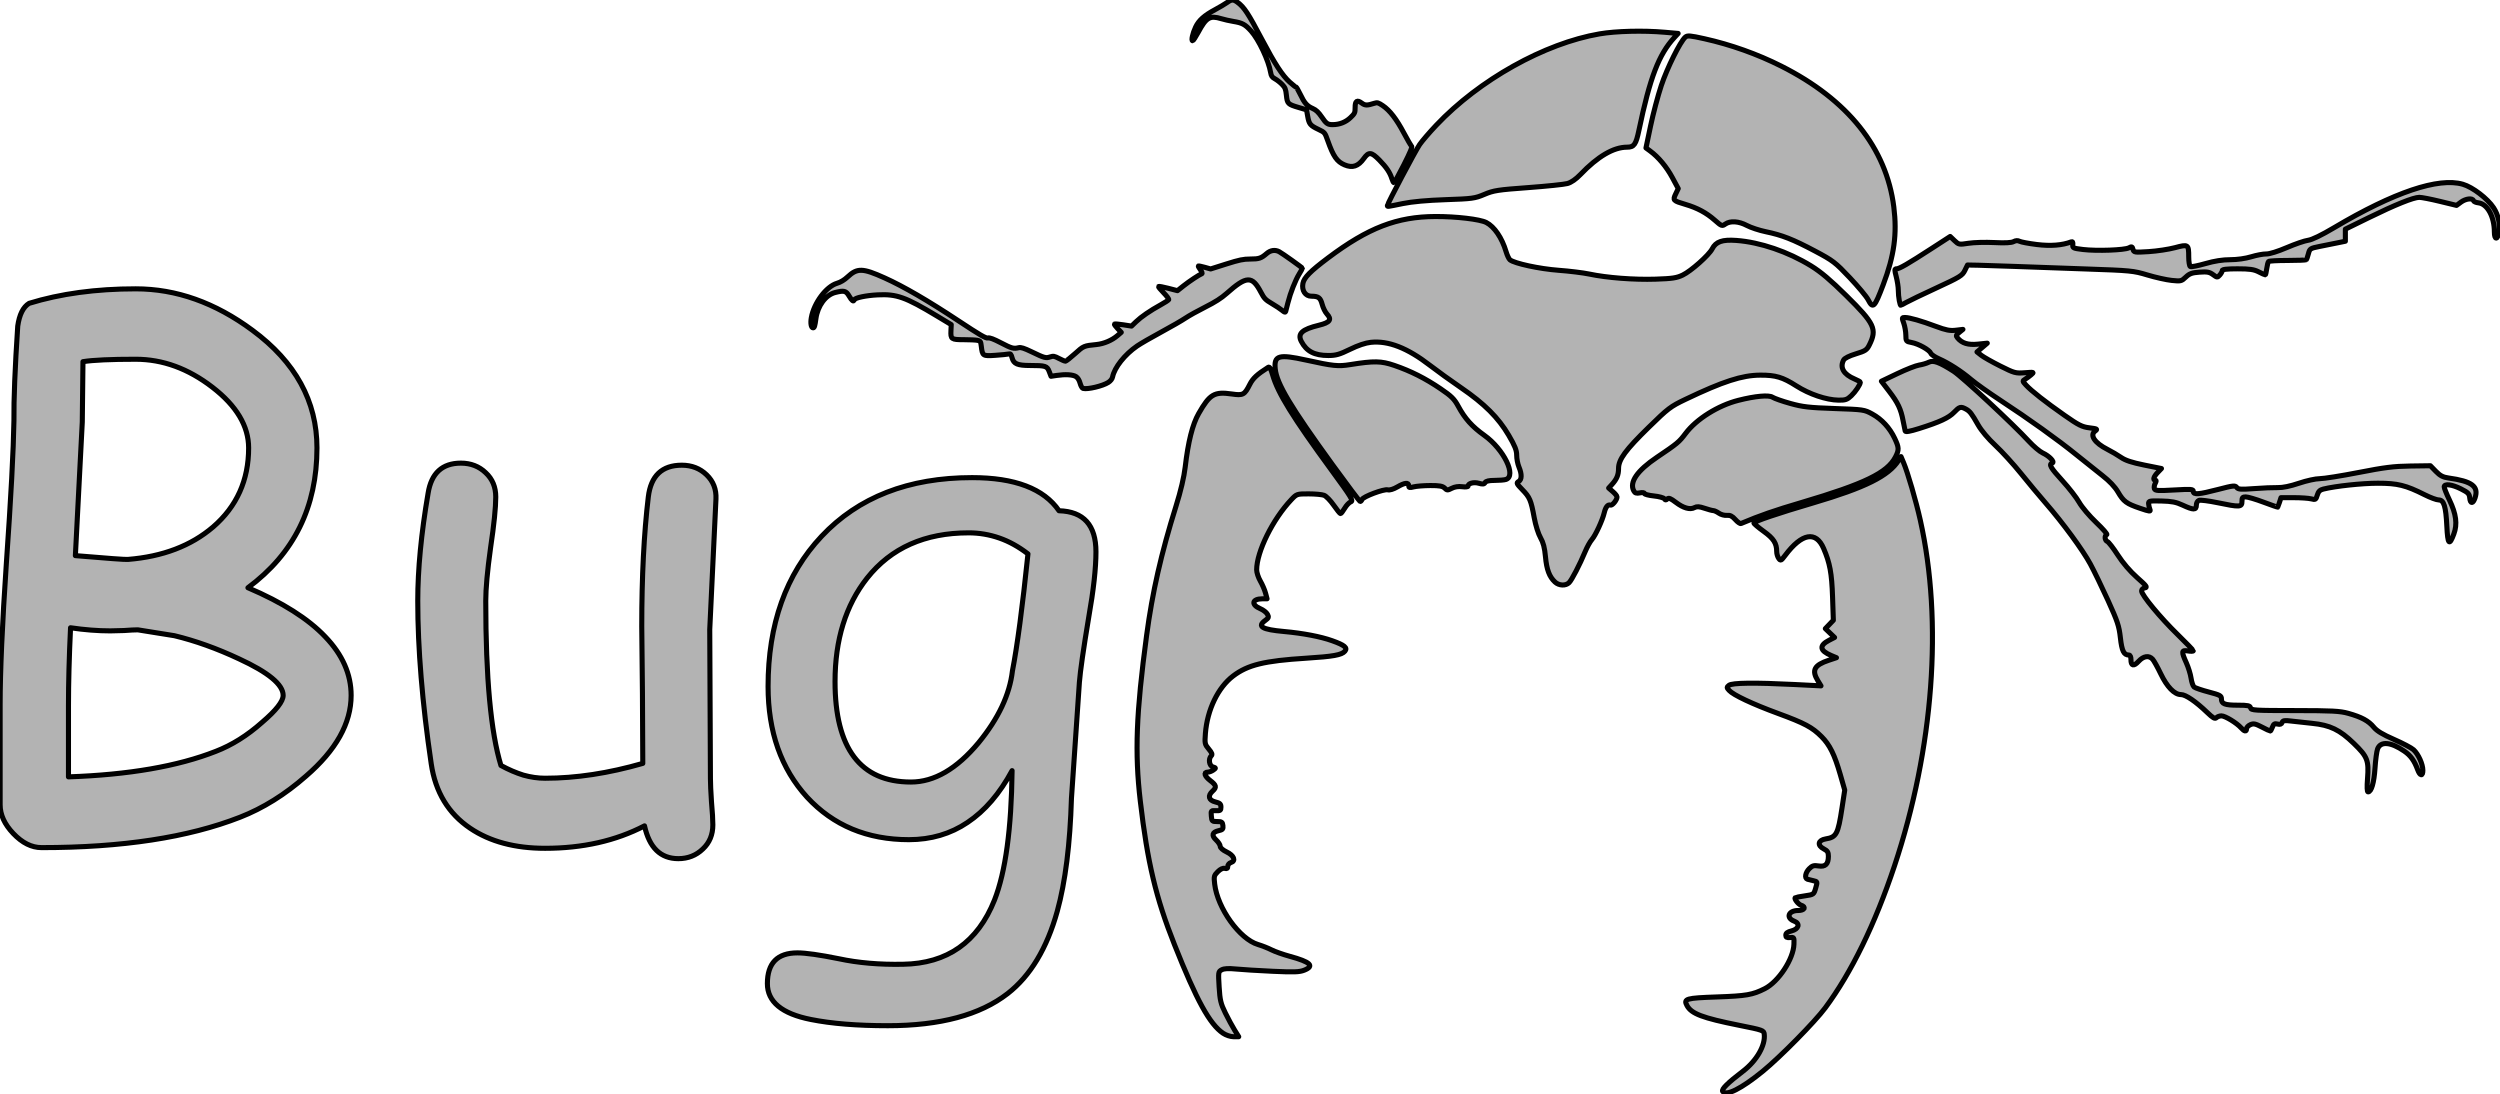
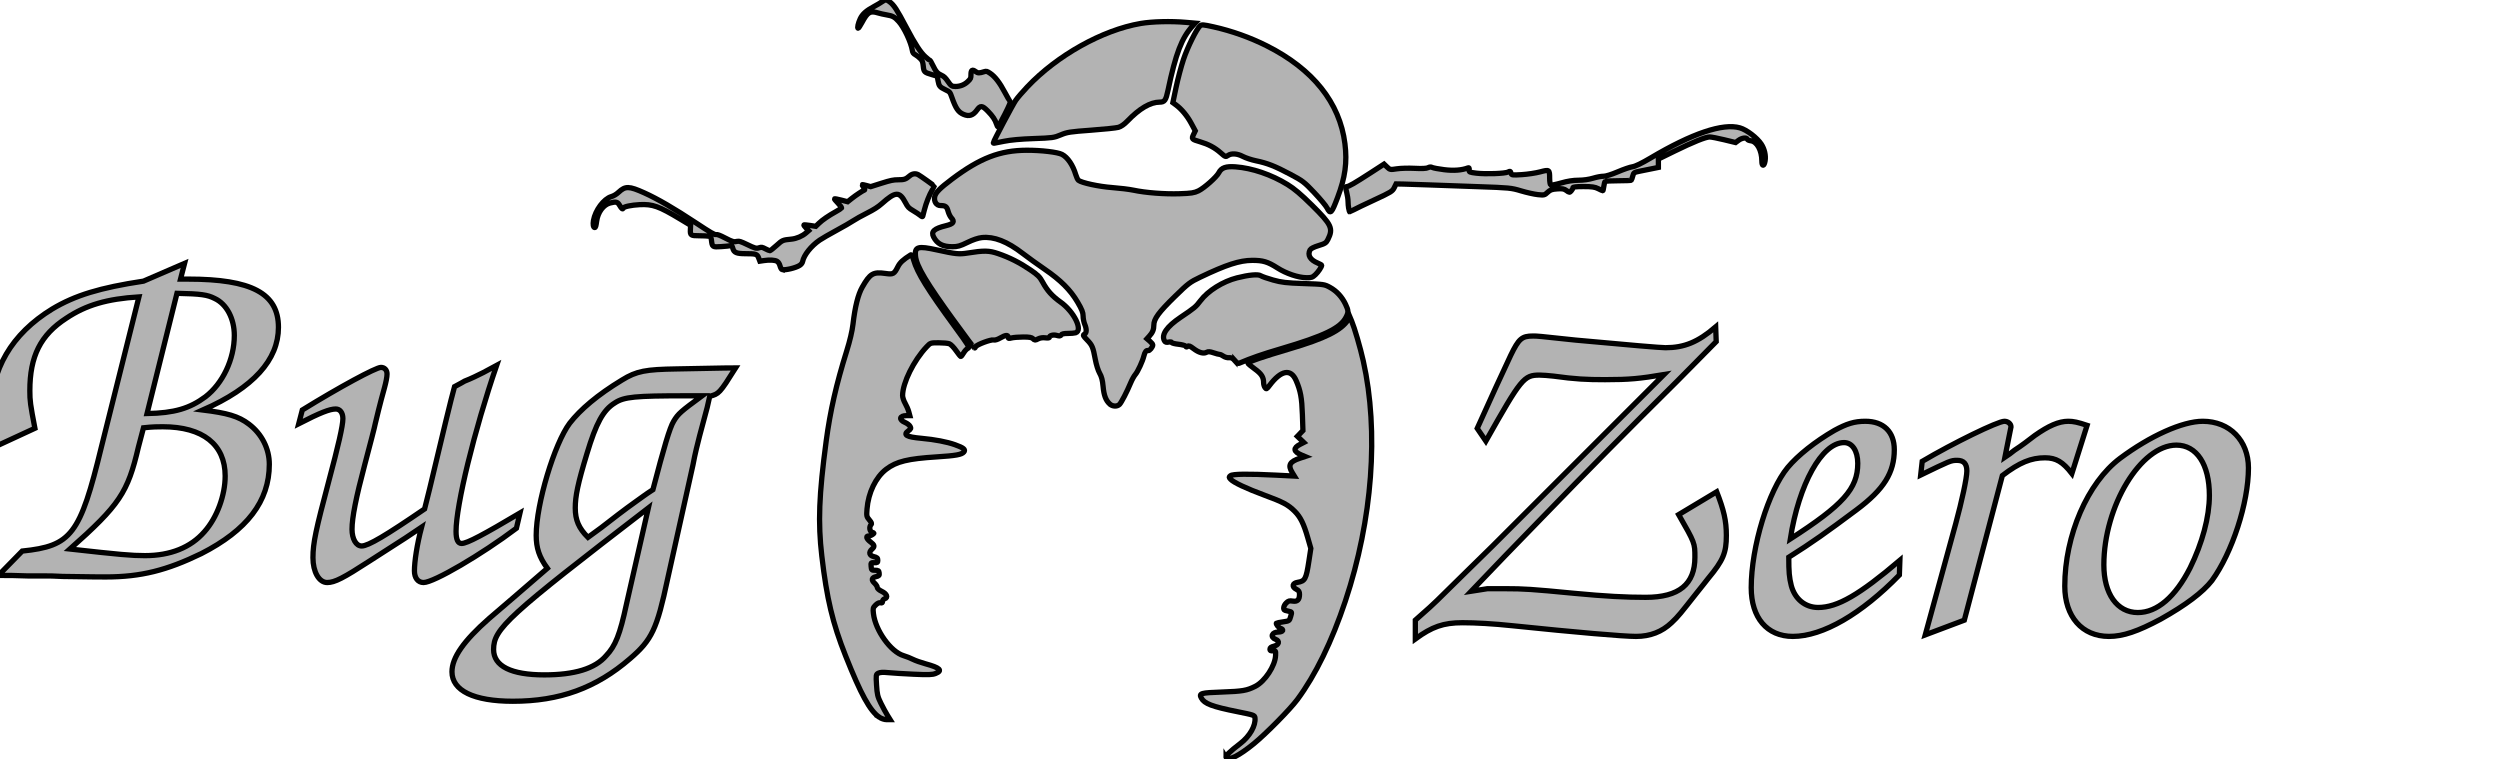
- <svg xmlns="http://www.w3.org/2000/svg" id="svg8068" height="121.32mm" width="277.46mm" version="1.1" viewBox="0 0 983.129 429.887">
-   <path id="path8070" stroke-linejoin="round" letter-spacing="0" stroke-width="2" d="m424.47 268.32l-3.122 45.605q-0.814 27.146-5.565 44.383-6.108 21.988-19.545 32.439-16.287 12.623-47.098 12.623-18.052 0-30.268-2.443-17.102-3.393-17.102-14.116 0-12.08 11.808-12.08 4.886 0 16.287 2.307 11.401 2.443 25.246 2.172 26.06-0.407 35.968-25.246 6.515-16.559 6.922-50.898-7.329 13.573-17.509 20.359-10.044 6.786-23.074 6.786-24.567 0-40.04-16.695-15.337-16.83-15.337-43.569 0-36.647 21.038-59.042 21.717-23.074 59.178-23.074 12.623 0 21.174 3.257 8.551 3.258 13.03 9.772 14.523 0.407 14.523 16.152 0 9.637-2.85 25.789-3.122 18.731-3.665 25.517zm-43.569-58.771q-25.789 0-39.904 17.78-12.623 16.016-12.623 40.719 0 19.681 7.465 29.589t22.395 9.908q13.709 0 26.603-15.473 11.673-14.252 13.301-28.232 2.85-14.659 6.108-46.012-5.429-4.208-11.266-6.244-5.836-2.036-12.08-2.036zm-101.8 38.004q0 9.772 0.136 29.317t0.136 29.317q0 2.986 0.407 9.094 0.543 6.108 0.543 9.094 0 5.836-3.936 9.501-3.936 3.8-9.637 3.8-10.451 0-13.301-12.894-16.966 8.822-39.09 8.822-17.78 0-29.453-7.872-12.894-8.687-15.337-25.381-5.293-35.968-5.293-64.064 0-18.595 4.072-42.347 1.9-11.808 12.894-11.808 5.836 0 9.772 3.8 3.936 3.665 3.936 9.501 0 6.244-2.036 19.952-1.9 13.709-1.9 20.902 0 22.667 1.493 38.818 1.493 16.152 4.479 25.924 4.479 2.443 8.822 3.8 4.343 1.222 8.551 1.222 18.188 0 38.411-5.836l-0.136-27.553-0.271-26.331q0-29.317 2.579-50.898 1.493-12.487 13.166-12.487 5.836 0 9.772 3.8t3.665 9.501l-2.443 51.306zm-184.73 73.837q-30.539 11.944-78.044 11.944-5.836 0-11.13-5.565-5.158-5.429-5.158-11.266v-39.497q0-19.409 2.443-55.377 2.715-38.818 2.986-56.192-0.136-12.487 1.493-37.19 0.95-6.786 4.479-8.958 18.459-5.701 41.94-5.701 23.888 0 45.876 16.287 25.381 18.731 25.381 46.284 0 34.882-27.146 54.97 20.359 8.687 30.403 19.274 10.18 10.587 10.18 23.074 0 16.423-17.78 31.761-12.351 10.858-25.924 16.152zm-40.99-180.11q-14.794 0-20.767 0.95l-0.271 23.753-2.715 52.527q19.274 1.629 20.631 1.493 20.495-1.629 33.525-12.759 13.98-12.08 13.98-31.082 0-12.894-14.252-23.888t-30.132-10.994zm15.202 108.72l-14.387-2.307q-1.764 0-5.429 0.271-3.529 0.136-5.429 0.136-7.329 0-15.609-1.222-0.814 17.102-0.814 30.539v28.096q35.561-1.222 57.956-10.044 9.501-3.665 18.188-11.401 8.279-7.058 8.279-10.587 0-6.379-17.373-14.387-13.03-6.108-25.381-9.094zm478.77-179.74c-0.722-2.366-2.15-4.49-4.911-7.304-3.161-3.223-4.17-3.325-6.113-0.619-2.209 3.075-4.436 3.816-7.555 2.512-3.005-1.255-4.424-3.296-6.636-9.537-1.133-3.197-1.153-3.222-3.652-4.416-3.252-1.554-3.694-2.093-4.234-5.154l-0.449-2.547-3.078-0.914c-4.284-1.272-4.502-1.488-4.846-4.818-0.25-2.418-0.493-3.031-1.683-4.26-0.765-0.789-2.029-1.779-2.809-2.199-1.135-0.611-1.475-1.106-1.704-2.477-0.788-4.725-4.674-12.977-7.693-16.334-2.319-2.579-3.442-3.189-6.919-3.756-1.483-0.242-3.63-0.725-4.771-1.074-4.532-1.385-5.943-0.552-9.135 5.391-0.968 1.802-1.942 3.277-2.165 3.277-0.628 0 0.009-2.913 1.176-5.38 1.257-2.657 3.395-4.566 7.707-6.886 1.773-0.954 3.87-2.199 4.66-2.768 1.777-1.278 2.488-1.293 4.128-0.082 2.615 1.93 4.181 4.317 9.672 14.743 4.989 9.474 7.974 14.06 10.816 16.615 1.187 1.067 2.304 1.94 2.482 1.94s0.934 1.284 1.681 2.854c1.658 3.486 2.666 4.632 4.95 5.623 1.275 0.553 2.231 1.458 3.468 3.279 1.813 2.67 2.346 3.044 4.344 3.044 2.677 0 5.119-0.959 6.979-2.741 1.712-1.64 1.842-1.92 1.842-3.965 0-2.66 0.729-3.154 2.607-1.765 1.313 0.971 2.099 0.985 4.895 0.091 1.221-0.39 1.591-0.291 3.371 0.905 2.751 1.85 5.39 5.278 8.324 10.815 1.366 2.577 2.709 4.874 2.984 5.102 0.372 0.309-0.411 2.22-3.031 7.403-1.943 3.843-3.687 6.987-3.875 6.987s-0.56-0.714-0.826-1.586zm-121.45 82.488c-0.361-0.094-0.882-1.014-1.158-2.045-0.32-1.195-0.9-2.136-1.601-2.595-1.216-0.797-4.195-0.976-7.646-0.459l-2.181 0.327-0.712-1.863c-0.832-2.179-1.442-2.372-7.519-2.379-4.951-0.006-6.441-0.632-7.071-2.972-0.406-1.507-0.608-1.731-1.399-1.542-0.508 0.121-2.856 0.352-5.216 0.513-4.933 0.337-5.054 0.258-5.509-3.585-0.222-1.875-0.358-2.083-1.511-2.313-0.697-0.139-3.123-0.253-5.391-0.253-4.902 0-5.184-0.2-5.027-3.573l0.109-2.352-5.68-3.423c-12.283-7.403-15.791-8.652-23.227-8.275-4.622 0.235-8.955 1.147-9.219 1.94-0.294 0.883-0.901 0.448-2.008-1.442-1.24-2.116-1.99-2.313-5.474-1.436-3.78 0.952-6.939 5.233-7.614 10.315-0.374 2.822-0.61 3.594-1.097 3.594-0.764 0-1.086-1.826-0.702-3.981 1.037-5.822 5.851-12.281 10.092-13.54 1.42-0.422 2.868-1.292 4.156-2.497 3.821-3.574 5.917-3.521 14.559 0.373 7.459 3.36 17.098 8.961 29.147 16.937 8.334 5.517 10.69 6.891 11.48 6.692 0.704-0.177 2.208 0.383 5.158 1.919 4.217 2.196 4.956 2.397 6.986 1.899 0.849-0.208 2.111 0.197 5.074 1.629 5.007 2.42 5.555 2.57 7.282 2 1.24-0.409 1.679-0.332 3.439 0.604 1.11 0.59 2.255 1.073 2.545 1.073s1.987-1.326 3.771-2.946c3.37-3.061 3.488-3.111 8.468-3.601 2.888-0.284 6.089-1.649 8.249-3.517l1.48-1.28-1.451-1.51c-0.798-0.83-1.351-1.61-1.229-1.732s1.684 0.005 3.47 0.283l3.248 0.505 1.786-1.719c2.023-1.947 5.524-4.347 9.711-6.657 1.568-0.865 2.97-1.766 3.116-2.003 0.146-0.236-0.745-1.453-1.98-2.704s-2.146-2.373-2.024-2.495 1.849 0.199 3.837 0.713l3.616 0.935 2.375-1.886c2.283-1.813 6.226-4.428 7.195-4.772 0.283-0.1 0.077-0.699-0.523-1.527-0.544-0.749-0.921-1.43-0.839-1.512s1.205 0.144 2.495 0.504l2.345 0.653 6.163-1.95c5.1-1.614 6.722-1.95 9.41-1.95 3.466 0 4.3-0.28 6.483-2.176 1.487-1.292 3.272-1.558 4.876-0.728 1.153 0.597 9.169 6.308 9.169 6.532 0 0.091-0.556 1.072-1.235 2.18-1.55 2.528-3.491 7.458-4.457 11.317-0.407 1.628-0.816 3.214-0.908 3.525-0.122 0.412-0.498 0.287-1.385-0.46-0.67-0.564-2.492-1.77-4.048-2.68-2.502-1.463-3.001-1.98-4.305-4.46-3.455-6.573-5.615-6.496-13.472 0.479-2.097 1.861-4.542 3.422-8.386 5.352-2.984 1.498-6.504 3.458-7.822 4.356s-5.586 3.356-9.483 5.464c-3.898 2.107-8.179 4.581-9.514 5.497-4.848 3.328-8.905 8.447-9.651 12.176-0.148 0.739-0.787 1.566-1.645 2.128-2.172 1.424-8.152 2.851-9.969 2.378zm505.15 153.39c0.538-7.121-0.029-8.566-5.402-13.776-5.535-5.367-9.321-7.193-16.377-7.898-2.853-0.285-6.596-0.693-8.317-0.908-2.569-0.32-3.196-0.216-3.501 0.578-0.259 0.676-0.801 0.86-1.795 0.611-1.147-0.288-1.539-0.054-2.016 1.2-0.326 0.857-0.709 1.558-0.851 1.558s-1.634-0.714-3.315-1.586c-2.572-1.335-3.291-1.479-4.54-0.91-0.816 0.372-1.484 1.085-1.484 1.586 0 1.275-0.813 1.132-2.15-0.377-1.686-1.903-6.271-4.693-7.714-4.693-0.692 0-1.583 0.325-1.98 0.721-0.563 0.563-1.344 0.123-3.558-2.005-4.553-4.376-8.522-7.088-10.377-7.088-2.566 0-5.461-2.981-7.97-8.206-1.228-2.558-2.655-5.121-3.171-5.697-1.436-1.601-3.596-1.281-5.514 0.818-1.935 2.118-3.013 1.866-3.013-0.704 0-1.05-0.315-1.759-0.783-1.759-2.017 0-2.781-1.538-3.368-6.782-0.518-4.631-1.121-6.451-4.854-14.65-2.344-5.15-5.482-11.62-6.973-14.378-2.993-5.535-10.771-16.138-17.597-23.987-2.431-2.796-6.805-8.043-9.719-11.661s-7.414-8.548-9.999-10.957c-2.849-2.654-5.529-5.834-6.803-8.073-2.613-4.589-3.254-5.413-4.894-6.287-1.943-1.035-2.459-0.887-4.555 1.306-2.094 2.191-5.692 3.863-13.763 6.396-3.629 1.139-5.336 1.439-5.475 0.964-0.111-0.38-0.478-2.171-0.815-3.98-0.865-4.646-2.021-7.091-5.497-11.626l-3.038-3.963 6.284-3.002c3.456-1.651 7.306-3.16 8.554-3.352 1.248-0.193 2.958-0.696 3.799-1.119 1.786-0.897 4.135-0.042 9.742 3.544 3.372 2.157 23.454 20.829 29.58 27.503 1.856 2.022 4.321 4.108 5.479 4.637 2.576 1.177 4.847 3.575 3.75 3.959-1.45 0.507-0.699 1.817 3.974 6.933 2.597 2.843 5.576 6.684 6.622 8.536 1.057 1.873 4.027 5.386 6.693 7.916 2.636 2.502 4.5 4.646 4.142 4.765-0.969 0.323-0.786 2.329 0.248 2.726 0.494 0.19 2.34 2.579 4.101 5.309 2.02 3.132 4.818 6.395 7.578 8.838 3.715 3.289 4.179 3.903 3.074 4.065-0.757 0.111-1.301 0.621-1.301 1.219 0 1.597 7.383 10.521 14.179 17.138 3.384 3.295 6.152 6.17 6.152 6.391 0 0.22-0.942 0.247-2.093 0.061-2.579-0.418-2.664 0.203-0.641 4.678 0.798 1.766 1.635 4.481 1.859 6.033s0.765 3.118 1.202 3.481 3.032 1.247 5.765 1.965c4.391 1.153 4.97 1.464 4.97 2.667 0 2.009 1.272 2.501 6.484 2.511 3.959 0.008 4.733 0.172 4.964 1.056 0.253 0.966 1.601 1.048 17.435 1.061 14.676 0.013 17.718 0.171 21.012 1.092 5.227 1.462 7.967 2.949 10.017 5.436 1.247 1.513 3.454 2.849 7.964 4.821 3.431 1.501 6.888 3.325 7.68 4.054 1.898 1.745 3.646 5.613 3.663 8.102 0.016 2.425-1.118 2.294-2.04-0.235-1.292-3.547-2.791-5.628-5.273-7.326-5.319-3.637-9.313-3.968-10.493-0.868-0.346 0.909-0.803 4.328-1.017 7.598-0.372 5.686-1.432 9.302-2.728 9.302-0.391 0-0.464-1.861-0.205-5.285zm31.184-99.188c-0.373-7.813-1.157-10.339-3.21-10.339-0.798 0-3.291-0.926-5.539-2.059-7.393-3.723-10.628-4.519-18.36-4.519-6.25 0-16.661 1.118-21.473 2.306-1.335 0.33-1.942 0.937-2.371 2.377-0.535 1.791-0.711 1.899-2.392 1.466-0.998-0.257-4.078-0.468-6.845-0.468h-5.031l-0.582 1.794c-0.32 0.987-0.626 1.852-0.679 1.923s-2.575-0.803-5.604-1.943-6.178-2.073-6.997-2.073c-1.256 0-1.489 0.281-1.489 1.794 0 2.255-0.867 2.299-9.589 0.486-3.465-0.72-6.762-1.133-7.325-0.916-0.594 0.228-1.025 1.029-1.025 1.907 0 1.953-1.134 1.949-5.366-0.022-2.597-1.209-4.326-1.547-8.372-1.639-4.758-0.107-5.094-0.035-5.03 1.081 0.038 0.658 0.266 1.66 0.506 2.226 0.387 0.911-0.054 0.863-3.801-0.411-5.447-1.853-6.545-2.661-8.771-6.461-1.18-2.014-3.342-4.3-6.068-6.417-2.329-1.809-6.976-5.516-10.328-8.238-7.13-5.792-18.533-13.958-29.972-21.463-4.474-2.936-9.587-6.57-11.362-8.076-3.877-3.29-8.776-6.446-12.652-8.15-1.566-0.688-3.01-1.676-3.209-2.195-0.499-1.301-4.834-3.726-7.547-4.222-2.158-0.395-2.243-0.503-2.269-2.885-0.014-1.361-0.386-3.484-0.827-4.717-0.764-2.141-0.743-2.242 0.475-2.235 1.792 0.01 6.412 1.336 12.195 3.501 3.934 1.472 5.518 1.781 7.774 1.514l2.833-0.335-1.465 1.188c-1.276 1.035-1.359 1.316-0.642 2.181 1.736 2.092 4.162 2.828 8.006 2.429l3.669-0.381-2.019 1.722-2.019 1.722 1.685 1.325c0.927 0.729 4.302 2.635 7.5 4.237 5.521 2.764 6.007 2.897 9.603 2.624 3.716-0.281 3.763-0.266 2.513 0.8-0.701 0.598-1.777 1.391-2.392 1.764-1.068 0.647-1.051 0.75 0.378 2.302 2.109 2.291 7.617 6.614 15.119 11.866 5.557 3.891 6.899 4.564 9.815 4.929 3.098 0.387 3.282 0.492 2.228 1.27-2.212 1.632-0.181 4.661 4.83 7.199 1.644 0.833 4.066 2.258 5.382 3.167 1.723 1.19 4.279 2.033 9.135 3.011l6.743 1.358-1.511 1.577c-1.563 1.632-1.971 3.007-0.892 3.007 0.412 0 0.397 0.416-0.046 1.243-0.366 0.683-0.51 1.646-0.321 2.139 0.293 0.762 1.461 0.833 7.82 0.47 6.695-0.381 7.476-0.324 7.476 0.552 0 1.398 2.146 1.227 9.843-0.783 5.858-1.53 6.626-1.613 7.235-0.78 0.581 0.794 1.596 0.863 6.901 0.465 3.421-0.257 7.578-0.431 9.238-0.388 1.954 0.051 4.892-0.555 8.334-1.718 2.981-1.008 6.574-1.797 8.181-1.797 1.576 0 8.455-1.094 15.286-2.43 10.209-1.998 13.827-2.45 20.322-2.541l7.901-0.111 2.153 2.212c1.659 1.705 2.795 2.301 4.955 2.602 9.277 1.294 11.957 3.302 10.447 7.83-0.788 2.365-1.851 2.416-2.073 0.099-0.166-1.728-0.602-2.189-3.437-3.624-3.556-1.801-6.62-2.17-6.62-0.796 0 0.467 0.926 2.78 2.057 5.141 2.674 5.579 3.179 9.497 1.728 13.396-1.788 4.803-2.398 4.12-2.742-3.066zm-215.34-88.749c-0.206-1.028-0.374-2.853-0.374-4.056s-0.364-3.591-0.809-5.307c-0.712-2.745-0.7-3.12 0.097-3.12 1.129 0 4.351-1.864 13.75-7.954l7.357-4.767 1.704 1.632c1.657 1.588 1.808 1.616 5.529 1.037 2.104-0.328 6.655-0.451 10.113-0.275 4.201 0.214 6.717 0.091 7.581-0.371 0.845-0.452 1.66-0.498 2.353-0.132 0.583 0.308 3.641 0.88 6.794 1.272 5.394 0.67 10 0.315 13.54-1.043 0.512-0.196 0.716 0.171 0.613 1.103-0.144 1.306 0.121 1.431 4.032 1.902 5.348 0.644 16.356 0.244 18.023-0.655 1.103-0.595 1.325-0.515 1.612 0.58 0.319 1.219 0.57 1.256 6.195 0.906 3.225-0.201 7.873-0.901 10.329-1.558 5.234-1.398 5.378-1.3 5.392 3.653 0.005 1.872 0.282 3.572 0.615 3.778s3.008-0.316 5.943-1.161c3.594-1.034 6.792-1.535 9.795-1.535 2.7 0 5.958-0.456 8.259-1.157 2.09-0.636 4.742-1.131 5.893-1.099 1.246 0.034 4.513-0.981 8.073-2.508 3.289-1.411 7.056-2.704 8.372-2.873 1.527-0.196 5.231-1.991 10.246-4.965 23.533-13.956 41.021-19.851 50.617-17.061 3.824 1.112 9.69 5.589 12.073 9.215 1.807 2.749 2.659 6.433 2.175 9.407-0.541 3.327-1.86 3.424-1.86 0.137 0-6.065-2.77-11.088-6.323-11.467-0.931-0.099-1.795-0.488-1.92-0.864-0.37-1.109-3.031-0.784-4.901 0.598l-1.734 1.282-6.512-1.581c-3.582-0.87-7.239-1.581-8.127-1.581-2.298 0-9.41 2.862-19.965 8.035l-9.119 4.469v4.752l-3.139 0.64c-1.727 0.352-4.874 0.986-6.993 1.408-3.673 0.732-3.879 0.866-4.389 2.841-0.294 1.14-0.669 2.207-0.833 2.372-0.164 0.164-3.48 0.299-7.368 0.299s-7.251 0.18-7.472 0.399c-0.221 0.22-0.55 1.498-0.73 2.84-0.18 1.343-0.437 2.441-0.572 2.441-0.134 0-1.299-0.538-2.588-1.196-1.883-0.961-3.524-1.196-8.348-1.196-4.189 0-6.004 0.212-6.004 0.7 0 0.385-0.433 1.179-0.962 1.764-0.92 1.017-1.036 1.009-2.641-0.178-1.388-1.027-2.308-1.196-5.317-0.978-2.975 0.215-3.96 0.571-5.404 1.955-1.673 1.603-1.963 1.671-5.531 1.3-2.071-0.216-6.36-1.174-9.532-2.13-5.537-1.669-6.503-1.764-24.218-2.374-10.148-0.35-22.891-0.806-28.318-1.015-5.427-0.208-11.75-0.415-14.052-0.459l-4.186-0.08-1.063 2.174c-0.968 1.979-1.959 2.588-11.063 6.794-5.5 2.541-10.889 5.128-11.977 5.749s-2.063 1.129-2.168 1.129-0.358-0.841-0.564-1.869zm-201.29-37.387c0-0.726 10.941-21.429 12.655-23.946 0.939-1.379 3.892-4.816 6.563-7.637 16.872-17.824 42.549-32.186 64.2-35.907 6.464-1.111 17.179-1.378 25.619-0.639l5.288 0.463-1.463 1.586c-6.141 6.658-9.601 15.708-13.947 36.474-1.18 5.637-1.903 6.671-4.668 6.671-5.336 0-11.509 3.618-18.355 10.758-1.768 1.844-3.618 3.126-5.099 3.536-1.279 0.353-8.245 1.076-15.48 1.606-11.91 0.872-13.536 1.124-17.17 2.662-3.772 1.595-4.695 1.721-15.248 2.081-7.327 0.25-13.18 0.782-16.831 1.531-6.397 1.312-6.063 1.27-6.063 0.76zm189.02 37.014c-0.638-1.233-3.889-5.129-7.225-8.657-5.684-6.011-6.542-6.667-13.652-10.442-8.651-4.592-12.959-6.281-19.42-7.616-2.497-0.516-5.808-1.612-7.356-2.435-3.213-1.708-6.541-1.927-8.495-0.559-1.276 0.894-1.473 0.82-4.169-1.557-3.273-2.887-6.848-4.807-11.5-6.176-4.878-1.436-5.036-1.605-3.843-4.107l1.01-2.118-2.321-4.32c-2.277-4.238-5.496-8.092-8.739-10.466l-1.635-1.196 1.818-8.671c1-4.769 2.89-11.9 4.201-15.846 2.292-6.904 7.448-17.301 9.445-19.049 0.83-0.727 1.853-0.642 7.539 0.627 10.37 2.314 20.802 6.032 30.198 10.762 26.169 13.174 41.359 32.189 44.274 55.422 1.325 10.562 0.154 19.125-4.179 30.55-3.429 9.043-4.006 9.61-5.949 5.853zm-123.12 111.06c-2.225-2.073-3.282-4.88-3.746-9.947-0.324-3.535-0.861-5.596-1.948-7.475-0.852-1.472-1.921-4.866-2.471-7.849-1.285-6.96-1.743-8.04-4.695-11.075-2.236-2.298-2.394-2.641-1.46-3.169 1.283-0.726 1.339-2.86 0.149-5.708-0.493-1.181-0.897-3.272-0.897-4.648 0-1.94-0.705-3.702-3.139-7.85-4.052-6.903-9.563-12.402-18.687-18.646-3.947-2.701-9.463-6.674-12.259-8.829-8.927-6.882-16.367-9.782-23.265-9.071-2.072 0.214-5.072 1.224-8.203 2.761-4.103 2.014-5.542 2.424-8.521 2.424-5.453 0-8.583-1.632-10.614-5.537-1.587-3.05 0.268-4.753 6.945-6.376 4.337-1.055 5.154-2.222 3.104-4.435-0.658-0.711-1.493-2.408-1.855-3.772-0.696-2.623-1.466-3.201-4.268-3.201-2.346 0-3.825-2.246-3.305-5.018 0.429-2.288 2.874-4.767 9.918-10.057 15.756-11.832 27.1-16.208 42.157-16.261 8.211-0.029 17.531 1.067 20.032 2.355 3.194 1.645 6.171 6.031 7.804 11.498 0.419 1.402 1.094 2.825 1.502 3.163 1.728 1.434 11.649 3.577 19.098 4.126 4.276 0.315 9.711 0.982 12.08 1.483 6.927 1.464 17.636 2.29 26.098 2.012 6.61-0.217 8.315-0.475 10.676-1.614 3.285-1.585 10.297-7.817 11.574-10.286 1.482-2.865 3.971-3.738 9.51-3.332 9.346 0.684 20.304 4.416 29.4 10.014 3.831 2.357 7.614 5.554 13.797 11.654 11.221 11.073 12.223 13.221 9.087 19.485-0.963 1.924-1.578 2.326-5.283 3.451-2.584 0.785-4.427 1.712-4.805 2.417-1.588 2.968-0.031 5.659 4.329 7.481 1.229 0.513 2.234 1.078 2.234 1.254 0 0.903-1.905 3.757-3.553 5.325-1.609 1.53-2.305 1.768-5.052 1.728-4.735-0.068-11.438-2.335-16.541-5.593-5.406-3.452-8.147-4.269-14.222-4.241-7.126 0.033-14.637 2.467-29.4 9.526-5.884 2.814-6.79 3.502-14.423 10.966-9.149 8.946-11.888 12.678-11.888 16.193 0 2.545-0.686 4.202-2.616 6.322l-1.271 1.396 1.644 1.416c0.904 0.779 1.644 1.708 1.644 2.064 0 1.218-1.883 3.524-2.64 3.233-0.965-0.37-1.864 0.772-2.402 3.053-0.683 2.895-3.43 8.847-4.831 10.465-0.712 0.822-1.91 2.975-2.662 4.784-2.104 5.058-5.241 11.113-6.316 12.188-1.331 1.331-3.981 1.214-5.547-0.245zm65.939 200.31c-0.525-0.849 1.974-3.326 7.983-7.913 5.397-4.121 8.895-10.227 8.365-14.605-0.178-1.473-0.526-1.595-9.913-3.477-14.389-2.885-18.742-4.535-20.465-7.754-1.429-2.67-0.413-2.961 11.835-3.388 11.498-0.401 13.968-0.828 18.731-3.238 5.452-2.759 11.302-11.669 11.495-17.508 0.089-2.699 0.042-2.779-1.552-2.612-1.267 0.133-1.644-0.084-1.644-0.941 0-0.789 0.653-1.274 2.242-1.667 2.869-0.709 3.486-2.915 1.073-3.833-3.383-1.286-2.314-4.196 1.542-4.196 2.536 0 3.289-1.405 1.122-2.093-1.079-0.342-2.778-2.542-2.29-2.964 0.109-0.094 1.801-0.408 3.761-0.696 3.544-0.522 3.567-0.539 4.297-3.065 0.725-2.508 0.714-2.544-0.872-2.89-0.883-0.193-1.942-0.454-2.353-0.581-1.223-0.377-0.851-2.61 0.692-4.153 1.191-1.191 1.826-1.376 3.678-1.076 2.67 0.433 3.853-0.736 3.853-3.808 0-1.585-0.352-2.145-1.831-2.91-2.645-1.368-2.249-3.425 0.753-3.91 4.24-0.685 4.851-1.839 6.418-12.111l1.084-7.106-1.74-6.067c-2.262-7.885-4.162-11.73-7.392-14.96-3.693-3.693-6.619-5.251-17.108-9.109-10.106-3.718-17.578-7.238-19.217-9.054-0.991-1.099-0.995-1.232-0.059-2.01 1.2-0.997 10.152-1.104 25.826-0.307l10.354 0.527-1.232-2.021c-2.519-4.132-1.431-6.149 4.355-8.071l2.955-0.981-2.013-0.846c-4.627-1.945-4.898-3.949-0.817-6.042l2.091-1.073-1.813-1.737-1.813-1.737 1.571-1.64 1.571-1.64-0.304-9.159c-0.311-9.369-1.045-13.346-3.524-19.108-3.01-6.996-8.547-5.997-15.101 2.725-1.627 2.165-1.791 2.243-2.541 1.216-0.441-0.604-0.803-1.813-0.803-2.688 0-3.271-1.205-5.146-5.11-7.956-2.123-1.527-3.859-3.005-3.859-3.285 0-0.621 9.32-3.78 23.321-7.905 20.502-6.04 29.673-10.603 33.58-16.708l0.957-1.495 1.008 2.392c1.643 3.898 4.884 15.036 6.574 22.59 8.942 39.967 5.216 89.868-10.155 135.97-7.613 22.833-16.93 41.943-27.212 55.81-4.082 5.506-17.724 19.353-24.588 24.958-8.396 6.856-14.513 9.925-15.761 7.907zm4.976-224.88c-1.206-1.356-2.049-1.775-3.303-1.644-0.926 0.097-2.343-0.285-3.148-0.849-0.806-0.564-1.799-1.026-2.208-1.026s-1.962-0.414-3.452-0.92c-2.06-0.699-3.004-0.761-3.943-0.259-1.756 0.94-4.389 0.19-7.4-2.109-1.963-1.498-2.771-1.817-3.291-1.298-0.519 0.519-0.801 0.507-1.146-0.051-0.251-0.407-2.124-0.914-4.161-1.127s-3.704-0.652-3.704-0.975c0-0.333-0.772-0.433-1.782-0.231-1.373 0.275-1.922 0.095-2.392-0.783-1.821-3.403 1.314-7.957 9.086-13.2 8.136-5.488 8.693-5.952 11.308-9.416 4.268-5.653 12.748-10.967 20.737-12.995 6.678-1.696 11.98-2.175 13.444-1.215 0.73 0.478 3.883 1.582 7.006 2.452 4.863 1.355 7.354 1.64 17.339 1.987 11.429 0.396 11.724 0.439 14.865 2.164 3.768 2.069 6.849 5.412 8.821 9.571 1.719 3.626 1.754 4.498 0.291 7.349-3.173 6.187-12.243 10.584-36.766 17.824-10.942 3.231-16.394 5.121-23.987 8.318-0.329 0.138-1.327-0.567-2.217-1.569zm-158.44-21.608c-16.447-22.681-21.946-31.885-22.501-37.666-0.506-5.268 1.378-5.802 12.137-3.437 10.724 2.358 12.549 2.545 17.341 1.78 9.41-1.502 12.193-1.452 17.341 0.311 6.5 2.226 12.176 5.09 18.238 9.203 4.242 2.878 5.387 4.014 6.925 6.867 2.619 4.86 5.433 7.998 10.249 11.431 7.651 5.453 12.793 15.991 8.472 17.363-0.629 0.2-2.618 0.363-4.42 0.363-2.208 0-3.43 0.277-3.751 0.849-0.369 0.66-0.921 0.721-2.474 0.276-2-0.574-4.238 0.031-4.238 1.145 0 0.286-1.033 0.382-2.295 0.212-1.454-0.195-2.953 0.033-4.091 0.621-1.645 0.851-1.882 0.844-2.809-0.084-0.779-0.78-2.072-1.009-5.626-0.998-2.538 0.008-5.489 0.244-6.557 0.523-1.604 0.419-1.943 0.338-1.943-0.464 0-1.379-1.59-1.205-4.486 0.492-1.511 0.886-2.998 1.333-3.764 1.133-1.505-0.394-9.687 2.681-10.117 3.802-0.164 0.427-0.482 0.777-0.708 0.777-0.225 0-5.141-6.525-10.925-14.501zm-43 223.63c-5.261-3.545-10.426-12.96-19.112-34.833-7.314-18.419-10.643-32.402-13.45-56.494-2.215-19.01-1.625-34.506 2.478-65.097 2.297-17.129 5.702-32.098 11.58-50.911 1.857-5.943 3.146-11.414 3.593-15.248 1.173-10.054 2.888-16.887 5.298-21.106 4.384-7.675 6.135-8.705 13.1-7.703 4.391 0.631 4.936 0.338 7.024-3.783 1.226-2.42 2.859-3.932 7.269-6.73 0.494-0.313 1.021 0.612 1.702 2.99 2.058 7.176 7.887 16.605 23.197 37.523 7.803 10.661 8.621 12.002 7.563 12.393-0.652 0.241-1.746 1.387-2.43 2.547-0.684 1.159-1.419 2.105-1.633 2.101s-1.427-1.501-2.695-3.328c-1.268-1.826-2.967-3.572-3.776-3.88s-3.552-0.559-6.094-0.559c-4.565 0-4.65 0.028-6.754 2.242-7.32 7.706-13.66 20.534-13.66 27.636 0 1.045 0.649 3.024 1.443 4.399 0.794 1.374 1.714 3.507 2.045 4.741l0.602 2.242-1.895 0.009c-4.034 0.02-4.468 2.342-0.729 3.904 1.144 0.478 2.393 1.453 2.775 2.168 0.602 1.126 0.486 1.451-0.875 2.443-3.282 2.391-1.289 3.561 7.399 4.344 7.46 0.672 14.414 2.004 18.953 3.629 4.892 1.752 6.107 2.759 4.975 4.124-1.218 1.467-4.585 2.073-15.257 2.744-16.466 1.036-22.919 2.609-28.693 6.996-5.943 4.516-10.173 13.278-10.897 22.574-0.307 3.946-0.228 4.317 1.327 6.165 1.238 1.471 1.483 2.138 0.973 2.648-1.21 1.21-0.823 3.905 0.626 4.365 1.263 0.401 1.269 0.443 0.185 1.236-0.618 0.452-1.61 0.821-2.205 0.821-1.738 0-1.25 1.604 1.011 3.329 2.401 1.832 2.574 2.628 0.897 4.145-1.996 1.807-1.556 3.587 1.046 4.23 1.846 0.456 2.242 0.819 2.242 2.049 0 1.312-0.242 1.484-1.976 1.403-1.923-0.089-1.971-0.033-1.794 2.093 0.172 2.063 0.298 2.185 2.275 2.185 1.821 0 2.117 0.207 2.277 1.589 0.157 1.353-0.094 1.651-1.685 2-2.545 0.559-2.897 1.883-0.976 3.665 0.869 0.806 1.59 1.925 1.601 2.487 0.013 0.602 1.057 1.514 2.541 2.218 2.877 1.366 3.731 3.517 1.658 4.175-0.677 0.215-1.231 0.885-1.231 1.49 0 0.795-0.322 1.015-1.162 0.796-0.749-0.196-1.733 0.267-2.767 1.301-1.476 1.476-1.574 1.869-1.22 4.88 1.116 9.496 9.809 21.611 17.049 23.762 1.574 0.467 3.961 1.411 5.304 2.096s4.547 1.82 7.12 2.522c8.254 2.252 9.9 3.828 5.725 5.482-1.853 0.734-4.009 0.807-12.408 0.42-5.591-0.258-12.077-0.659-14.412-0.892-2.947-0.294-4.666-0.199-5.618 0.31-1.33 0.712-1.36 0.912-1.005 6.746 0.32 5.246 0.632 6.552 2.452 10.248 1.147 2.329 2.797 5.379 3.668 6.777l1.582 2.541h-2.065c-1.158 0-2.951-0.597-4.082-1.359z" word-spacing="0" stroke="#000" font-size="357.75" font-family="Comic Sans MS" fill="#b3b3b3" />
+ <svg xmlns="http://www.w3.org/2000/svg" height="121.32mm" width="399.78mm" version="1.1" viewBox="0 0 1416.555 429.887">
+   <g transform="translate(289.15 -279.93)">
+     <g transform="matrix(.7772 0 0 .7772 -74.024 240.04)">
+       <g stroke-width="3.86" fill="#b3b3b3">
+         <g stroke="#000">
+           <path d="m364.25 574.24c-6.771-4.563-13.419-16.679-24.597-44.83-9.413-23.705-13.697-41.701-17.31-72.708-2.85-24.465-2.091-44.409 3.189-83.779 2.957-22.045 7.339-41.311 14.903-65.522 2.39-7.649 4.049-14.69 4.625-19.625 1.509-12.939 3.717-21.733 6.818-27.163 5.642-9.878 7.896-11.203 16.86-9.914 5.651.813 6.353.435 9.04-4.869 1.579-3.115 3.68-5.06 9.355-8.662.635-.403 1.313.788 2.191 3.848 2.648 9.235 10.151 21.371 29.855 48.292 10.042 13.72 11.095 15.446 9.734 15.95-.84.311-2.247 1.786-3.127 3.278-.88 1.492-1.826 2.709-2.102 2.704-.276-.005-1.836-1.932-3.468-4.283-1.632-2.35-3.819-4.597-4.86-4.993-1.041-.396-4.571-.72-7.844-.72-5.876 0-5.985.036-8.692 2.886-9.421 9.918-17.581 26.427-17.581 35.568 0 1.345.836 3.892 1.857 5.661s2.205 4.514 2.632 6.101l.775 2.886-2.439.012c-5.191.025-5.75 3.014-.939 5.024 1.472.615 3.079 1.871 3.571 2.79.775 1.449.625 1.868-1.127 3.144-4.224 3.077-1.659 4.583 9.523 5.59 9.602.865 18.551 2.579 24.392 4.671 6.296 2.254 7.86 3.551 6.402 5.307-1.567 1.888-5.901 2.668-19.636 3.532-21.192 1.333-29.497 3.358-36.928 9.005-7.649 5.812-13.093 17.089-14.025 29.052-.396 5.079-.293 5.557 1.708 7.935 1.593 1.894 1.909 2.751 1.252 3.408-1.557 1.557-1.059 5.025.806 5.617 1.625.516 1.633.571.238 1.591-.795.581-2.072 1.057-2.837 1.057-2.236 0-1.609 2.065 1.302 4.285 3.09 2.357 3.312 3.382 1.154 5.335-2.569 2.325-2.002 4.617 1.347 5.444 2.375.587 2.886 1.053 2.886 2.637 0 1.688-.312 1.909-2.543 1.806-2.475-.115-2.537-.042-2.309 2.694.221 2.656.384 2.812 2.928 2.812 2.343 0 2.724.266 2.93 2.046.201 1.741-.122 2.124-2.168 2.574-3.275.719-3.729 2.424-1.256 4.717 1.118 1.037 2.046 2.477 2.061 3.201.016.775 1.36 1.948 3.271 2.855 3.703 1.758 4.802 4.526 2.133 5.373-.871.277-1.584 1.14-1.584 1.918 0 1.023-.415 1.307-1.496 1.024-.963-.252-2.231.344-3.562 1.675-1.899 1.899-2.026 2.406-1.571 6.28 1.436 12.222 12.624 27.814 21.942 30.581 2.026.602 5.098 1.815 6.827 2.697 1.729.882 5.853 2.343 9.164 3.246 10.622 2.898 12.741 4.927 7.367 7.056-2.384.945-5.16 1.039-15.969.54-7.196-.332-15.543-.848-18.549-1.148-3.793-.378-6.005-.256-7.23.399-1.712.916-1.75 1.174-1.293 8.682.411 6.752.814 8.433 3.155 13.189 1.476 2.998 3.6 6.923 4.72 8.722l2.036 3.271h-2.658c-1.49 0-3.799-.769-5.253-1.749z" />
+           <path d="m419.59 286.43c-21.168-29.191-28.244-41.036-28.959-48.476-.652-6.781 1.773-7.467 15.62-4.423 13.802 3.034 16.15 3.275 22.318 2.29 12.11-1.933 15.692-1.869 22.318.4 8.366 2.865 15.671 6.551 23.473 11.844 5.46 3.704 6.934 5.166 8.912 8.838 3.37 6.255 6.992 10.294 13.191 14.712 9.847 7.018 16.465 20.58 10.903 22.346-.81.257-3.369.467-5.688.467-2.842 0-4.415.356-4.827 1.093-.475.849-1.186.928-3.184.355-2.574-.738-5.454.04-5.454 1.474 0 .368-1.329.491-2.953.273-1.871-.251-3.8.042-5.265.8-2.117 1.095-2.422 1.086-3.615-.108-1.003-1.004-2.667-1.299-7.24-1.284-3.266.011-7.064.314-8.439.673-2.064.539-2.501.435-2.501-.597 0-1.775-2.047-1.55-5.774.634-1.945 1.14-3.859 1.716-4.844 1.458-1.937-.507-12.467 3.45-13.021 4.893-.211.55-.621 1-.911 1-.29 0-6.617-8.398-14.06-18.663z" />
+           <path d="m623.5 314.24c-1.552-1.745-2.637-2.285-4.251-2.116-1.192.125-3.015-.367-4.052-1.093-1.037-.726-2.315-1.32-2.841-1.32-.526 0-2.525-.533-4.442-1.184-2.651-.9-3.867-.98-5.074-.334-2.26 1.21-5.649.244-9.524-2.714-2.526-1.928-3.567-2.339-4.235-1.67-.668.668-1.031.652-1.474-.066-.324-.523-2.733-1.176-5.355-1.45-2.622-.274-4.767-.839-4.767-1.254 0-.429-.994-.557-2.294-.297-1.767.353-2.474.122-3.078-1.008-2.344-4.379 1.691-10.24 11.694-16.988 10.471-7.063 11.188-7.661 14.554-12.118 5.492-7.275 16.407-14.115 26.688-16.725 8.595-2.182 15.418-2.799 17.302-1.564.94.616 4.997 2.036 9.017 3.156 6.259 1.744 9.464 2.111 22.316 2.557 14.709.51 15.089.565 19.131 2.785 4.85 2.663 8.815 6.965 11.353 12.318 2.212 4.667 2.257 5.789.375 9.458-4.083 7.962-15.757 13.621-47.317 22.94-14.082 4.158-21.099 6.591-30.872 10.705-.423.178-1.707-.73-2.854-2.019z" />
+           <path d="m617.1 603.66c-.675-1.092 2.541-4.28 10.275-10.184 6.946-5.303 11.447-13.162 10.765-18.796-.23-1.895-.677-2.053-12.758-4.475-18.519-3.713-24.122-5.836-26.339-9.979-1.839-3.437-.532-3.811 15.231-4.36 14.798-.515 17.977-1.065 24.107-4.167 7.016-3.55 14.546-15.018 14.794-22.533.115-3.473.054-3.576-1.998-3.361-1.63.171-2.116-.108-2.116-1.211 0-1.016.84-1.64 2.886-2.146 3.692-.912 4.487-3.752 1.38-4.933-4.354-1.656-2.978-5.4 1.985-5.4 3.264 0 4.233-1.809 1.444-2.694-1.388-.441-3.575-3.272-2.947-3.815.14-.121 2.318-.524 4.84-.896 4.561-.672 4.591-.693 5.53-3.944.933-3.227.918-3.274-1.122-3.72-1.137-.248-2.5-.585-3.029-.748-1.574-.485-1.096-3.359.89-5.345 1.532-1.532 2.35-1.772 4.733-1.385 3.436.558 4.959-.947 4.959-4.901 0-2.041-.454-2.761-2.357-3.745-3.404-1.76-2.894-4.408.969-5.032 5.457-.882 6.244-2.367 8.26-15.587l1.395-9.146-2.24-7.808c-2.911-10.149-5.356-15.096-9.513-19.253-4.752-4.752-8.519-6.758-22.018-11.723-13.007-4.785-22.623-9.315-24.732-11.652-1.276-1.414-1.281-1.585-.076-2.587 1.545-1.284 13.066-1.421 33.238-.395l13.325.678-1.586-2.602c-3.242-5.318-1.841-7.914 5.605-10.387l3.803-1.263-2.591-1.089c-5.954-2.504-6.303-5.083-1.052-7.777l2.691-1.381-2.333-2.236-2.333-2.236 2.022-2.111 2.022-2.111-.392-11.788c-.401-12.058-1.344-17.176-4.535-24.592-3.874-9.004-11-7.718-19.435 3.507-2.094 2.786-2.304 2.887-3.271 1.566-.568-.777-1.033-2.334-1.033-3.459 0-4.209-1.55-6.623-6.577-10.239-2.732-1.965-4.967-3.868-4.967-4.228 0-.799 11.995-4.864 30.014-10.173 26.387-7.774 38.189-13.646 43.217-21.504l1.231-1.924 1.297 3.078c2.114 5.017 6.286 19.352 8.461 29.073 11.509 51.438 6.713 115.66-13.069 174.99-9.798 29.387-21.789 53.981-35.022 71.828-5.254 7.086-22.811 24.907-31.645 32.121-10.806 8.824-18.679 12.774-20.284 10.176z" />
+           <path d="m532.24 345.86c-2.864-2.668-4.225-6.28-4.822-12.801-.417-4.55-1.108-7.202-2.507-9.62-1.096-1.894-2.472-6.263-3.181-10.102-1.654-8.958-2.243-10.347-6.043-14.253-2.877-2.958-3.08-3.399-1.879-4.079 1.652-.935 1.724-3.681.192-7.346-.635-1.52-1.154-4.212-1.154-5.982 0-2.496-.907-4.765-4.04-10.103-5.215-8.884-12.308-15.962-24.05-23.997-5.079-3.476-12.179-8.589-15.777-11.363-11.489-8.857-21.065-12.59-29.942-11.674-2.667.275-6.528 1.575-10.558 3.553-5.281 2.592-7.133 3.119-10.967 3.119-7.019 0-11.046-2.101-13.66-7.126-2.042-3.925.345-6.117 8.939-8.206 5.581-1.357 6.633-2.86 3.995-5.708-.847-.915-1.921-3.099-2.387-4.855-.896-3.376-1.887-4.12-5.493-4.12-3.019 0-4.923-2.891-4.254-6.458.552-2.944 3.699-6.136 12.765-12.943 20.278-15.228 34.878-20.86 54.257-20.928 10.567-.037 22.562 1.373 25.781 3.031 4.11 2.117 7.942 7.762 10.044 14.798.539 1.804 1.409 3.636 1.933 4.071 2.224 1.846 14.992 4.604 24.58 5.31 5.503.405 12.499 1.264 15.547 1.908 8.915 1.885 22.697 2.947 33.589 2.589 8.507-.279 10.701-.611 13.74-2.078 4.227-2.039 13.253-10.06 14.896-13.238 1.907-3.688 5.111-4.81 12.24-4.288 12.029.88 26.131 5.684 37.838 12.888 4.93 3.034 9.8 7.147 17.756 14.999 14.441 14.25 15.731 17.016 11.695 25.077-1.24 2.477-2.031 2.994-6.799 4.442-3.326 1.01-5.698 2.204-6.184 3.111-2.044 3.82-.04 7.283 5.572 9.627 1.581.661 2.876 1.387 2.876 1.614 0 1.162-2.452 4.836-4.573 6.853-2.071 1.969-2.966 2.276-6.502 2.224-6.094-.088-14.72-3.005-21.288-7.198-6.958-4.442-10.486-5.494-18.303-5.458-9.172.043-18.838 3.175-37.838 12.26-7.573 3.622-8.739 4.508-18.562 14.113-11.775 11.514-15.3 16.316-15.3 20.84 0 3.275-.883 5.408-3.367 8.136l-1.635 1.796 2.116 1.823c1.164 1.002 2.116 2.198 2.116 2.656 0 1.567-2.423 4.535-3.398 4.161-1.242-.477-2.399.994-3.091 3.929-.879 3.727-4.415 11.386-6.217 13.468-.916 1.058-2.458 3.829-3.426 6.157-2.707 6.51-6.745 14.302-8.129 15.685-1.713 1.713-5.124 1.562-7.139-.316z" />
+           <path d="m690.7 202.93c-.821-1.587-5.005-6.601-9.298-11.141-7.315-7.736-8.419-8.581-17.571-13.438-11.134-5.91-16.678-8.084-24.993-9.802-3.214-.664-7.474-2.074-9.468-3.134-4.135-2.199-8.418-2.48-10.933-.719-1.643 1.151-1.896 1.056-5.366-2.004-4.213-3.715-8.814-6.186-14.801-7.948-6.278-1.848-6.482-2.065-4.946-5.286l1.3-2.726-2.987-5.56c-2.93-5.454-7.073-10.415-11.248-13.469l-2.104-1.539 2.34-11.159c1.287-6.138 3.72-15.315 5.407-20.394 2.95-8.885 9.585-22.267 12.155-24.516 1.069-.935 2.385-.826 9.702.807 13.346 2.978 26.772 7.763 38.865 13.851 33.679 16.955 53.229 41.427 56.98 71.328 1.705 13.593.198 24.614-5.379 39.318-4.414 11.638-5.156 12.368-7.657 7.533z" />
+           <path d="m447.43 155.3c0-.934 14.081-27.579 16.286-30.818 1.208-1.775 5.009-6.198 8.447-9.829 21.714-22.94 54.761-41.423 82.626-46.213 8.32-1.43 22.109-1.774 32.972-.822l6.806.596-1.883 2.041c-7.903 8.569-12.357 20.217-17.95 46.942-1.518 7.255-2.45 8.586-6.008 8.586-6.867 0-14.812 4.657-23.622 13.846-2.276 2.373-4.656 4.024-6.563 4.551-1.646.455-10.611 1.385-19.923 2.067-15.328 1.123-17.42 1.447-22.098 3.426-4.854 2.053-6.043 2.216-19.625 2.679-9.43.322-16.963 1.007-21.661 1.97-8.234 1.688-7.804 1.634-7.804.978z" />
+           <path d="m706.49 203.41c-.265-1.323-.481-3.671-.481-5.219 0-1.548-.469-4.622-1.042-6.83-.916-3.533-.901-4.016.125-4.016 1.452 0 5.599-2.399 17.697-10.236l9.469-6.135 2.192 2.101c2.133 2.043 2.327 2.08 7.116 1.334 2.708-.422 8.565-.581 13.016-.353 5.407.276 8.645.118 9.757-.477 1.087-.582 2.137-.641 3.028-.17.75.396 4.686 1.133 8.744 1.637 6.942.862 12.87.405 17.426-1.343.659-.253.922.22.789 1.42-.185 1.681.156 1.841 5.189 2.448 6.883.829 21.05.314 23.195-.843 1.42-.766 1.706-.663 2.074.747.41 1.569.734 1.616 7.973 1.166 4.15-.258 10.132-1.16 13.293-2.005 6.736-1.799 6.922-1.673 6.939 4.701.006 2.409.363 4.597.792 4.862.429.265 3.871-.407 7.648-1.494 4.626-1.331 8.742-1.976 12.607-1.976 3.475 0 7.668-.587 10.63-1.489 2.69-.819 6.103-1.455 7.585-1.414 1.603.044 5.809-1.262 10.39-3.228 4.233-1.816 9.081-3.48 10.774-3.697 1.966-.253 6.732-2.562 13.187-6.39 30.287-17.962 52.794-25.549 65.145-21.958 4.921 1.431 12.471 7.193 15.539 11.86 2.325 3.538 3.421 8.279 2.799 12.107-.696 4.282-2.394 4.407-2.394.176 0-7.806-3.565-14.27-8.138-14.758-1.198-.128-2.31-.628-2.471-1.112-.476-1.427-3.901-1.009-6.307.77l-2.232 1.65-8.381-2.035c-4.61-1.119-9.317-2.035-10.46-2.035-2.958 0-12.111 3.684-25.694 10.341l-11.736 5.752v3.058 3.058l-4.04.824c-2.222.453-6.272 1.268-9.001 1.812-4.727.942-4.993 1.114-5.649 3.656-.379 1.467-.861 2.841-1.072 3.052-.211.212-4.478.385-9.483.385-5.004 0-9.332.231-9.617.514-.285.282-.707 1.927-.939 3.656-.232 1.728-.563 3.142-.736 3.142-.173 0-1.672-.693-3.331-1.539-2.424-1.237-4.536-1.539-10.744-1.539-5.391 0-7.727.272-7.727.901 0 .496-.557 1.517-1.238 2.27-1.184 1.308-1.333 1.298-3.399-.229-1.787-1.321-2.97-1.539-6.843-1.259-3.829.277-5.097.735-6.955 2.516-2.154 2.063-2.526 2.151-7.118 1.673-2.665-.277-8.186-1.511-12.268-2.741-7.126-2.148-8.369-2.27-31.169-3.055-13.061-.45-29.461-1.038-36.445-1.306-6.984-.268-15.123-.534-18.086-.591l-5.387-.103-1.368 2.798c-1.246 2.547-2.522 3.331-14.238 8.744-7.078 3.27-14.015 6.6-15.414 7.399-1.4.799-2.655 1.453-2.79 1.453-.135 0-.461-1.082-.726-2.405z" />
+           <path d="m293.38 247.88c-.465-.121-1.135-1.305-1.49-2.632-.411-1.538-1.158-2.749-2.06-3.34-1.565-1.026-5.398-1.256-9.84-.591l-2.807.42-.916-2.398c-1.071-2.804-1.856-3.053-9.677-3.062-6.372-.008-8.289-.814-9.1-3.825-.522-1.94-.783-2.227-1.801-1.985-.654.156-3.675.453-6.713.661-6.349.434-6.504.333-7.09-4.614-.286-2.414-.46-2.68-1.945-2.977-.897-.179-4.019-.326-6.938-.326-6.309 0-6.671-.258-6.47-4.598l.14-3.028-7.31-4.405c-15.808-9.527-20.323-11.135-29.894-10.649-5.948.302-11.525 1.476-11.865 2.497-.379 1.137-1.159.576-2.584-1.856-1.596-2.724-2.561-2.977-7.045-1.848-4.865 1.225-8.931 6.734-9.799 13.276-.482 3.632-.785 4.626-1.412 4.626-.983 0-1.398-2.351-.904-5.124 1.335-7.493 7.53-15.806 12.988-17.427 1.827-.543 3.691-1.662 5.349-3.213 4.918-4.6 7.615-4.531 18.738.48 9.6 4.325 22.005 11.533 37.512 21.798 10.726 7.1 13.758 8.868 14.775 8.613.906-.227 2.841.493 6.639 2.47 5.428 2.826 6.378 3.084 8.991 2.443 1.092-.268 2.717.254 6.53 2.097 6.444 3.114 7.149 3.308 9.372 2.574 1.596-.527 2.161-.427 4.426.777 1.428.759 2.902 1.381 3.276 1.381.373 0 2.557-1.706 4.853-3.792 4.337-3.939 4.49-4.004 10.898-4.635 3.717-.366 7.836-2.122 10.616-4.527l1.905-1.647-1.867-1.943c-1.027-1.069-1.739-2.072-1.581-2.229.157-.157 2.167.006 4.466.364l4.18.65 2.299-2.212c2.604-2.505 7.109-5.594 12.498-8.568 2.018-1.113 3.822-2.273 4.01-2.578.188-.304-.959-1.87-2.548-3.48-1.589-1.609-2.762-3.055-2.605-3.211.157-.157 2.379.256 4.938.918l4.653 1.203 3.057-2.428c2.939-2.334 8.013-5.699 9.259-6.141.364-.129.1-.9-.674-1.966-.7-.964-1.186-1.84-1.08-1.946.106-.106 1.55.186 3.211.648l3.018.84 7.931-2.51c6.564-2.077 8.652-2.51 12.11-2.51 4.461 0 5.534-.36 8.344-2.801 1.914-1.663 4.211-2.006 6.275-.938 1.484.768 11.8 8.118 11.8 8.407 0 .117-.715 1.379-1.589 2.805-1.994 3.254-4.493 9.598-5.736 14.565-.524 2.095-1.05 4.137-1.169 4.537-.157.53-.641.37-1.783-.592-.862-.726-3.207-2.277-5.21-3.449-3.22-1.883-3.862-2.548-5.54-5.74-4.447-8.459-7.227-8.36-17.338.617-2.698 2.396-5.846 4.404-10.792 6.888-3.841 1.928-8.371 4.451-10.067 5.606-1.696 1.155-7.189 4.32-12.205 7.032-5.016 2.712-10.526 5.896-12.244 7.075-6.239 4.283-11.461 10.871-12.421 15.67-.19.951-1.013 2.015-2.118 2.739-2.796 1.833-10.491 3.669-12.83 3.061z" />
+           <path d="m449.68 141.72c-.929-3.045-2.767-5.778-6.32-9.401-4.069-4.148-5.367-4.279-7.868-.797-2.842 3.958-5.709 4.911-9.724 3.234-3.867-1.616-5.694-4.242-8.54-12.274-1.458-4.114-1.484-4.146-4.7-5.683-4.186-2.001-4.755-2.693-5.449-6.633l-.577-3.278-3.961-1.176c-5.513-1.637-5.794-1.916-6.237-6.201-.322-3.112-.634-3.901-2.166-5.482-.985-1.016-2.611-2.289-3.615-2.83-1.461-.787-1.899-1.423-2.193-3.188-1.014-6.082-6.016-16.701-9.901-21.022-2.984-3.319-4.429-4.104-8.905-4.833-1.908-.311-4.672-.933-6.141-1.382-5.833-1.782-7.649-.71-11.756 6.939-1.246 2.32-2.499 4.217-2.786 4.217-.809 0 .011-3.749 1.514-6.924 1.618-3.419 4.369-5.877 9.919-8.863 2.282-1.227 4.98-2.83 5.997-3.562 2.287-1.645 3.202-1.663 5.313-.106 3.366 2.484 5.381 5.556 12.447 18.975 6.421 12.193 10.263 18.095 13.92 21.383 1.528 1.373 2.965 2.497 3.194 2.497.229 0 1.202 1.653 2.163 3.673 2.133 4.487 3.431 5.961 6.37 7.237 1.641.712 2.872 1.876 4.463 4.22 2.334 3.437 3.019 3.917 5.591 3.917 3.445 0 6.588-1.235 8.982-3.528 2.203-2.111 2.37-2.471 2.37-5.103 0-3.424.938-4.059 3.356-2.272 1.69 1.249 2.701 1.268 6.3.117 1.572-.503 2.048-.375 4.338 1.165 3.541 2.38 6.937 6.793 10.713 13.919 1.758 3.317 3.486 6.272 3.841 6.567.479.397-.529 2.857-3.901 9.528-2.501 4.946-4.745 8.992-4.987 8.992-.242 0-.721-.918-1.063-2.041z" />
+         </g>
+         <text style="word-spacing:0px;letter-spacing:0px" font-family="'Comic Sans MS'" line-height="125%" font-size="369.92px" stroke="#000000" y="471.216" x="-311.292" xml:space="preserve">
+           <tspan y="471.216" x="-311.292">Bug</tspan>
+         </text>
+         <text style="word-spacing:0px;letter-spacing:0px" font-family="'Comic Sans MS'" line-height="125%" font-size="369.92px" stroke="#000000" y="510.502" x="732.122" xml:space="preserve">
+           <tspan y="510.502" x="732.122">Zero</tspan>
+         </text>
+       </g>
+     </g>
+   </g>
</svg>
